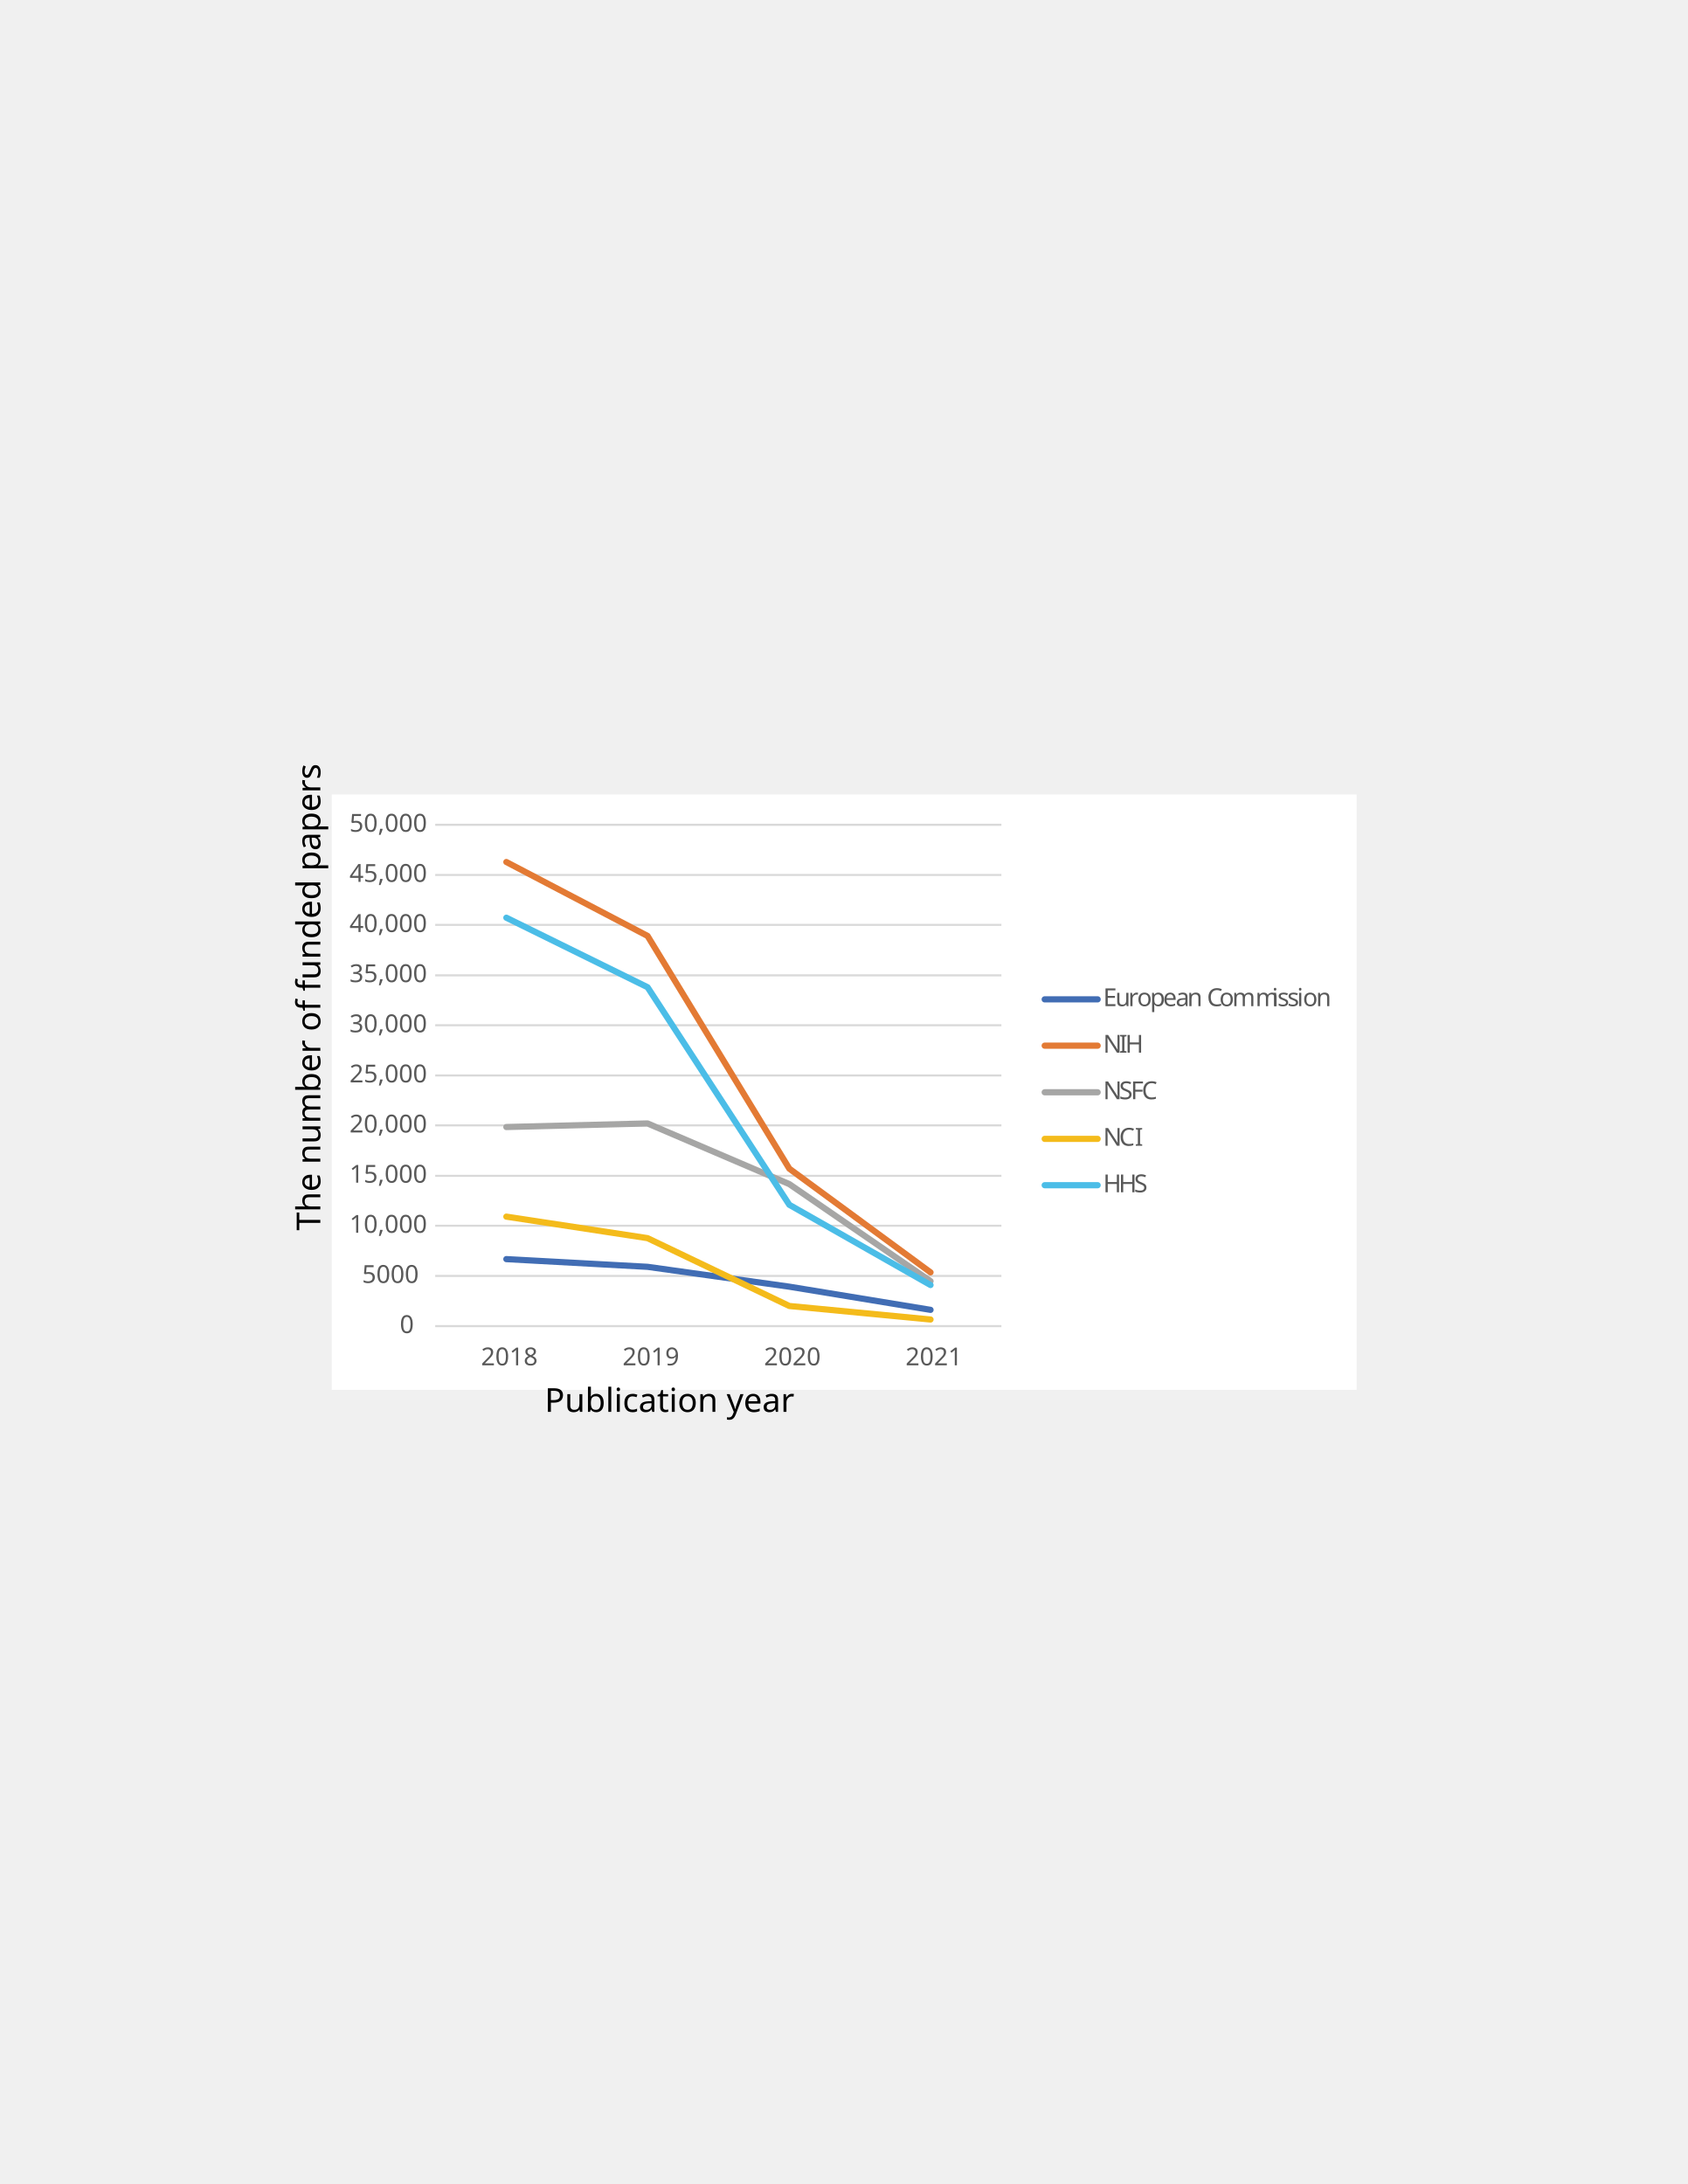
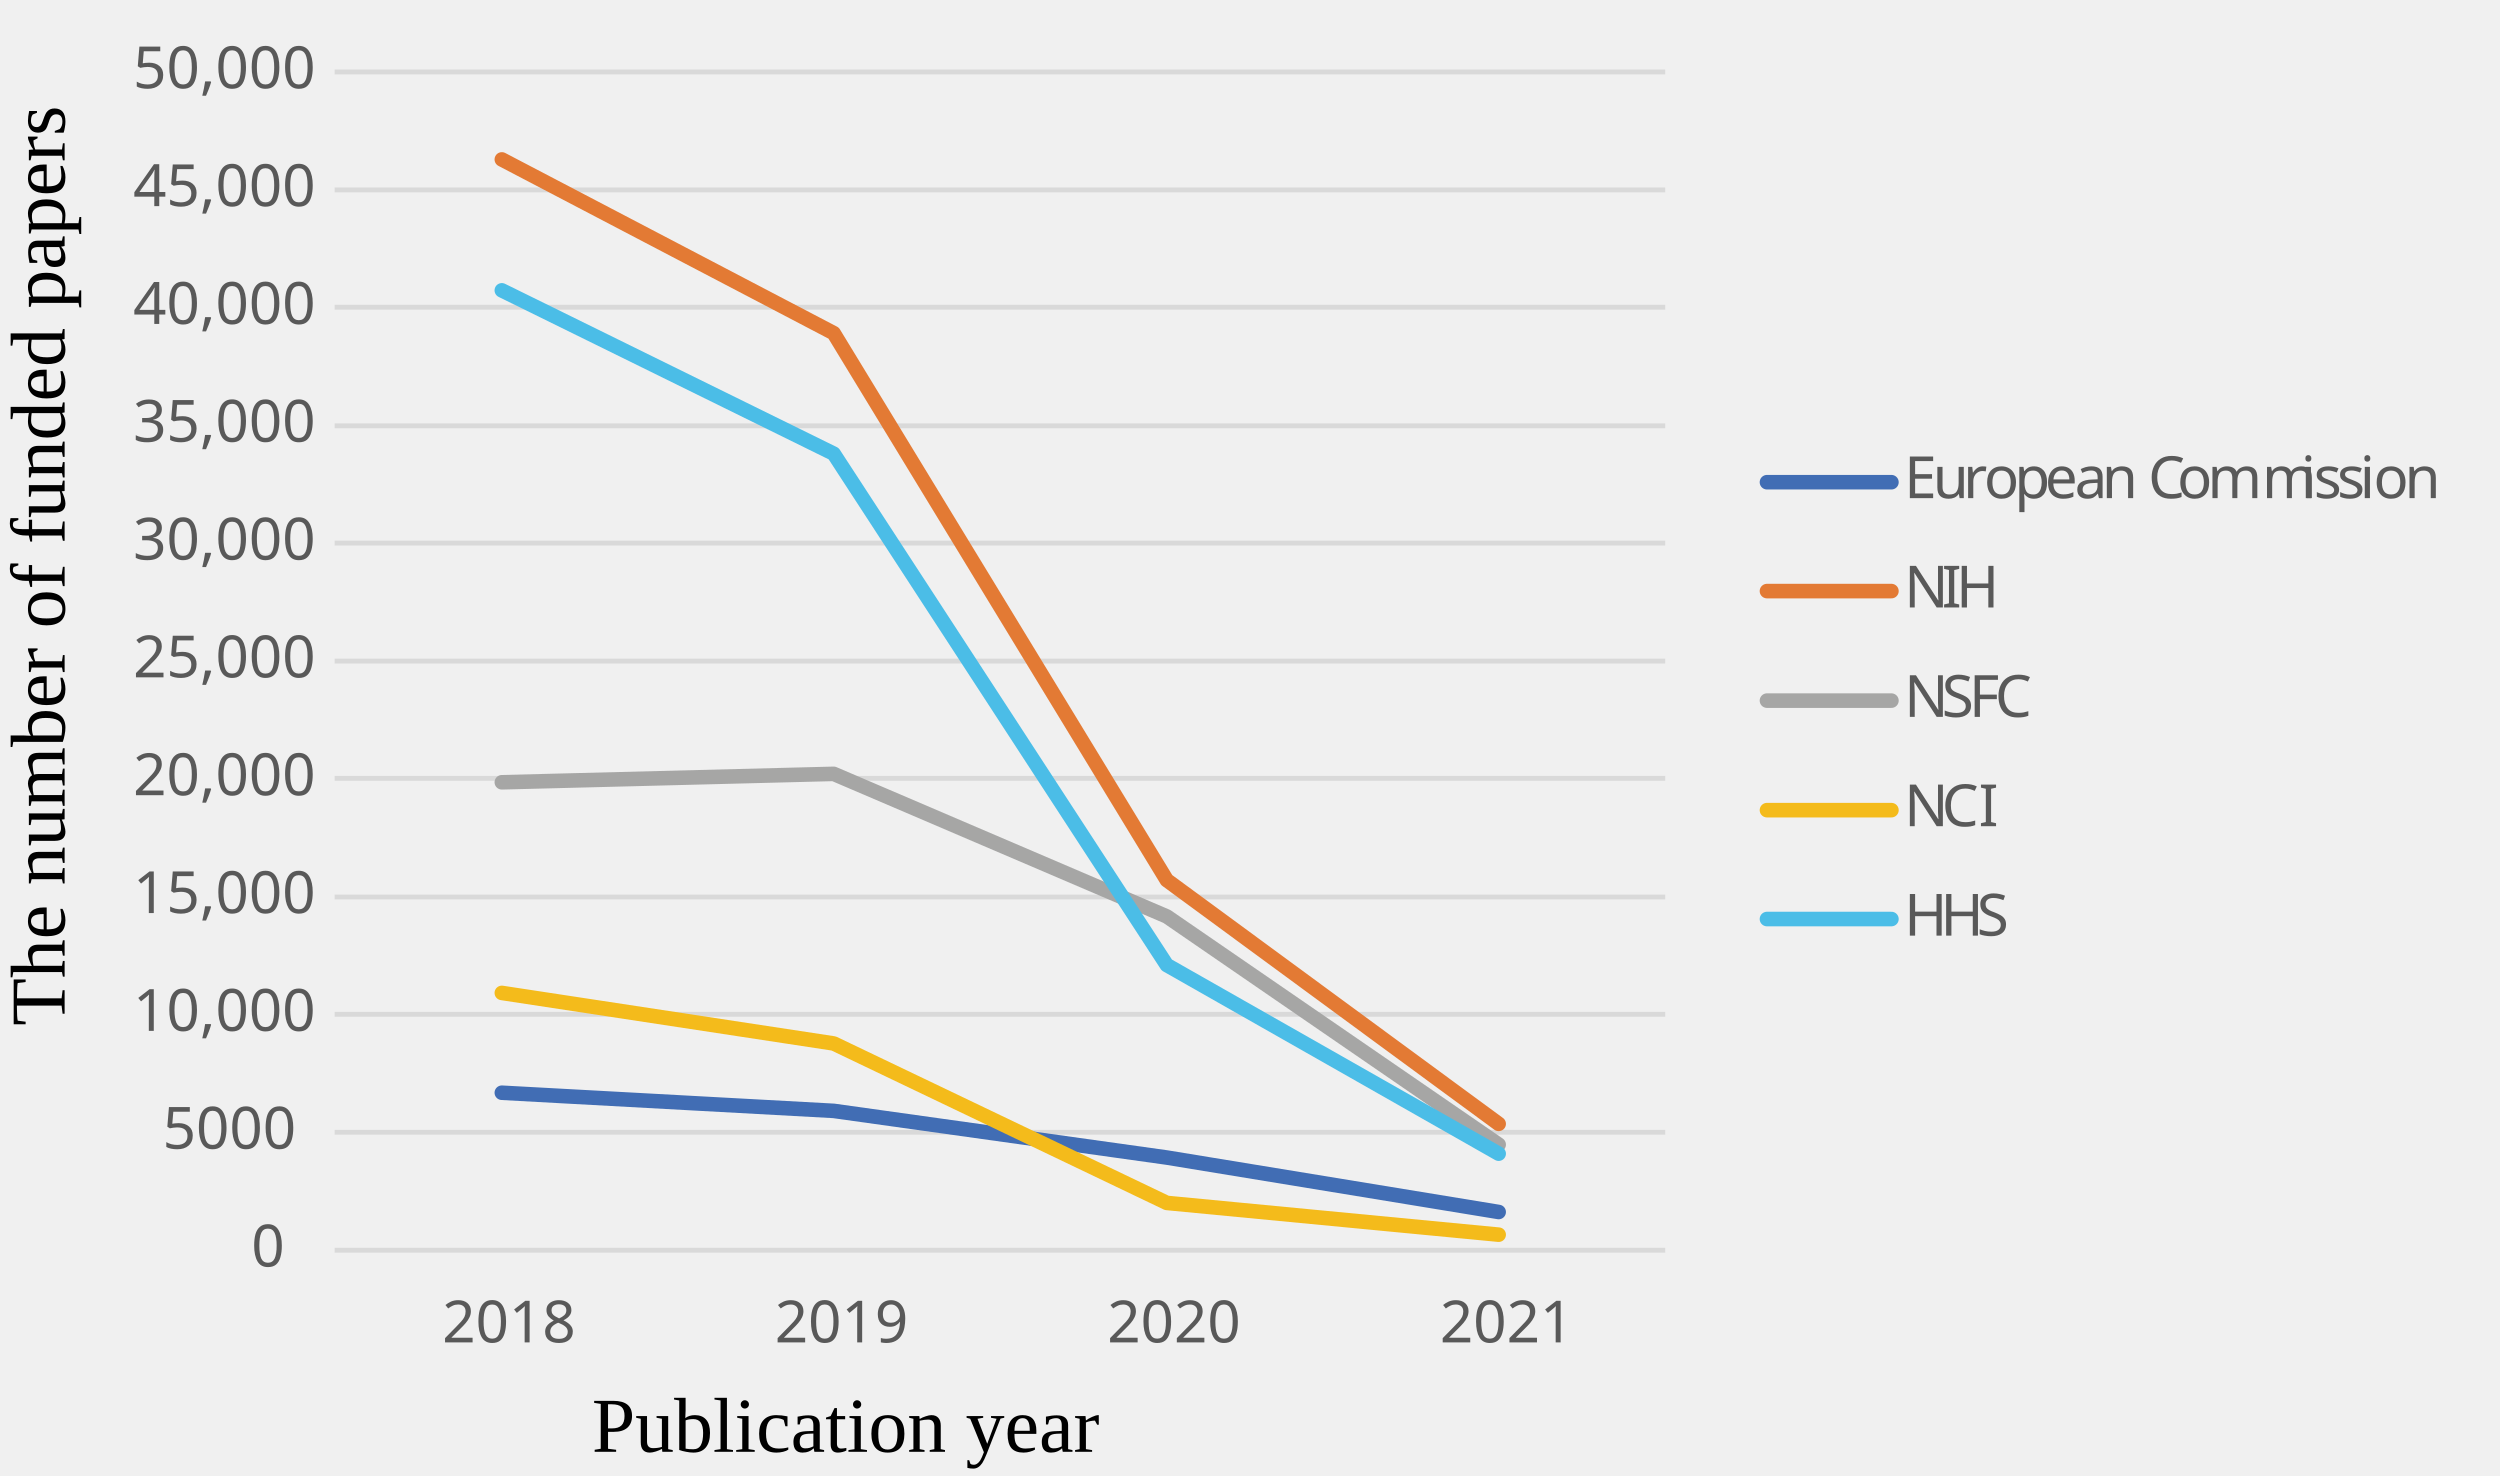
- <svg xmlns="http://www.w3.org/2000/svg" xmlns:xlink="http://www.w3.org/1999/xlink" version="1.1" id="图层_1" x="0px" y="0px" viewBox="0 0 612 792" style="enable-background:new 0 0 612 792;" xml:space="preserve">
-   <style type="text/css">
- 	.st0{fill-rule:evenodd;clip-rule:evenodd;fill:#FFFFFF;}
- 	.st1{clip-path:url(#SVGID_2_);fill:none;stroke:#D9D9D9;stroke-width:0.75;stroke-linejoin:round;stroke-miterlimit:10;}
- 	.st2{clip-path:url(#SVGID_4_);fill:none;stroke:#D9D9D9;stroke-width:0.75;stroke-linejoin:round;stroke-miterlimit:10;}
- 	
- 		.st3{clip-path:url(#SVGID_6_);fill:none;stroke:#416DB4;stroke-width:2.25;stroke-linecap:round;stroke-linejoin:round;stroke-miterlimit:10;}
- 	
- 		.st4{clip-path:url(#SVGID_8_);fill:none;stroke:#E37A34;stroke-width:2.25;stroke-linecap:round;stroke-linejoin:round;stroke-miterlimit:10;}
- 	
- 		.st5{clip-path:url(#SVGID_10_);fill:none;stroke:#A6A6A5;stroke-width:2.25;stroke-linecap:round;stroke-linejoin:round;stroke-miterlimit:10;}
- 	
- 		.st6{clip-path:url(#SVGID_12_);fill:none;stroke:#F4BB1B;stroke-width:2.25;stroke-linecap:round;stroke-linejoin:round;stroke-miterlimit:10;}
- 	
- 		.st7{clip-path:url(#SVGID_14_);fill:none;stroke:#4BBDE7;stroke-width:2.25;stroke-linecap:round;stroke-linejoin:round;stroke-miterlimit:10;}
- 	.st8{clip-path:url(#SVGID_16_);}
- 	.st9{clip-path:url(#SVGID_18_);}
- 	.st10{fill:#595959;}
- 	.st11{font-family:'Calibri';}
- 	.st12{font-size:9px;}
- 	.st13{clip-path:url(#SVGID_20_);}
- 	.st14{clip-path:url(#SVGID_22_);}
- 	.st15{clip-path:url(#SVGID_24_);}
- 	.st16{clip-path:url(#SVGID_26_);}
- 	.st17{clip-path:url(#SVGID_28_);}
- 	.st18{clip-path:url(#SVGID_30_);}
- 	.st19{clip-path:url(#SVGID_32_);}
- 	.st20{clip-path:url(#SVGID_34_);}
- 	.st21{clip-path:url(#SVGID_36_);}
- 	.st22{clip-path:url(#SVGID_38_);}
- 	.st23{clip-path:url(#SVGID_40_);}
- 	.st24{clip-path:url(#SVGID_42_);}
- 	.st25{clip-path:url(#SVGID_44_);}
- 	.st26{clip-path:url(#SVGID_46_);}
- 	.st27{clip-path:url(#SVGID_48_);}
- 	.st28{clip-path:url(#SVGID_50_);}
- 	.st29{clip-path:url(#SVGID_52_);}
- 	.st30{clip-path:url(#SVGID_54_);}
- 	.st31{clip-path:url(#SVGID_56_);}
- 	.st32{clip-path:url(#SVGID_58_);}
- 	.st33{clip-path:url(#SVGID_60_);}
- 	.st34{clip-path:url(#SVGID_62_);}
- 	.st35{clip-path:url(#SVGID_64_);}
- 	.st36{clip-path:url(#SVGID_66_);}
- 	.st37{clip-path:url(#SVGID_68_);}
- 	.st38{clip-path:url(#SVGID_70_);}
- 	.st39{clip-path:url(#SVGID_72_);}
- 	.st40{clip-path:url(#SVGID_74_);}
- 	
- 		.st41{clip-path:url(#SVGID_76_);fill:none;stroke:#416DB4;stroke-width:2.25;stroke-linecap:round;stroke-linejoin:round;stroke-miterlimit:10;}
- 	.st42{clip-path:url(#SVGID_78_);}
- 	.st43{clip-path:url(#SVGID_80_);}
- 	
- 		.st44{clip-path:url(#SVGID_82_);fill:none;stroke:#E37A34;stroke-width:2.25;stroke-linecap:round;stroke-linejoin:round;stroke-miterlimit:10;}
- 	.st45{clip-path:url(#SVGID_84_);}
- 	.st46{clip-path:url(#SVGID_86_);}
- 	
- 		.st47{clip-path:url(#SVGID_88_);fill:none;stroke:#A6A6A5;stroke-width:2.25;stroke-linecap:round;stroke-linejoin:round;stroke-miterlimit:10;}
- 	.st48{clip-path:url(#SVGID_90_);}
- 	.st49{clip-path:url(#SVGID_92_);}
- 	
- 		.st50{clip-path:url(#SVGID_94_);fill:none;stroke:#F4BB1B;stroke-width:2.25;stroke-linecap:round;stroke-linejoin:round;stroke-miterlimit:10;}
- 	.st51{clip-path:url(#SVGID_96_);}
- 	.st52{clip-path:url(#SVGID_98_);}
- 	
- 		.st53{clip-path:url(#SVGID_100_);fill:none;stroke:#4BBDE7;stroke-width:2.25;stroke-linecap:round;stroke-linejoin:round;stroke-miterlimit:10;}
- 	.st54{clip-path:url(#SVGID_102_);}
- 	.st55{clip-path:url(#SVGID_104_);}
- 	.st56{font-family:'TimesNewRomanPSMT';}
- 	.st57{font-size:12px;}
- </style>
-   <g>
-     <polygon class="st0" points="120.3,288.1 491.9,288.1 491.9,504 120.3,504 120.3,288.1  " />
-     <g>
-       <defs>
-         <polygon id="SVGID_1_" points="120.1,504 491.9,504 491.9,288 120.1,288 120.1,504    " />
-       </defs>
-       <clipPath id="SVGID_2_">
-         <use xlink:href="#SVGID_1_" style="overflow:visible;" />
-       </clipPath>
-       <path class="st1" d="M157.8,462.7h205.3 M157.8,444.5h205.3 M157.8,426.4h205.3 M157.8,408.1h205.3 M157.8,390h205.3 M157.8,371.8    h205.3 M157.8,353.7h205.3 M157.8,335.4h205.3 M157.8,317.3h205.3 M157.8,299.1h205.3" />
-     </g>
-     <g>
-       <defs>
-         <polygon id="SVGID_3_" points="120.1,504 491.9,504 491.9,288 120.1,288 120.1,504    " />
-       </defs>
-       <clipPath id="SVGID_4_">
-         <use xlink:href="#SVGID_3_" style="overflow:visible;" />
-       </clipPath>
-       <line class="st2" x1="157.8" y1="480.9" x2="363.1" y2="480.9" />
-     </g>
-     <g>
-       <defs>
-         <polygon id="SVGID_5_" points="157.8,481.6 363.7,481.6 363.7,299.1 157.8,299.1 157.8,481.6    " />
-       </defs>
-       <clipPath id="SVGID_6_">
-         <use xlink:href="#SVGID_5_" style="overflow:visible;" />
-       </clipPath>
-       <polyline class="st3" points="183.6,456.6 234.8,459.4 286.2,466.6 337.4,475   " />
-     </g>
-     <g>
-       <defs>
-         <polygon id="SVGID_7_" points="157.8,481.6 363.7,481.6 363.7,299.1 157.8,299.1 157.8,481.6    " />
-       </defs>
-       <clipPath id="SVGID_8_">
-         <use xlink:href="#SVGID_7_" style="overflow:visible;" />
-       </clipPath>
-       <polyline class="st4" points="183.6,312.6 234.8,339.4 286.2,423.8 337.4,461.4   " />
-     </g>
-     <g>
-       <defs>
-         <polygon id="SVGID_9_" points="157.8,481.6 363.7,481.6 363.7,299.1 157.8,299.1 157.8,481.6    " />
-       </defs>
-       <clipPath id="SVGID_10_">
-         <use xlink:href="#SVGID_9_" style="overflow:visible;" />
-       </clipPath>
-       <polyline class="st5" points="183.6,408.7 234.8,407.4 286.2,429.4 337.4,464.6   " />
-     </g>
-     <g>
-       <defs>
-         <polygon id="SVGID_11_" points="157.8,481.6 363.7,481.6 363.7,299.1 157.8,299.1 157.8,481.6    " />
-       </defs>
-       <clipPath id="SVGID_12_">
-         <use xlink:href="#SVGID_11_" style="overflow:visible;" />
-       </clipPath>
-       <polyline class="st6" points="183.6,441.2 234.8,449 286.2,473.6 337.4,478.5   " />
-     </g>
-     <g>
-       <defs>
-         <polygon id="SVGID_13_" points="157.8,481.6 363.7,481.6 363.7,299.1 157.8,299.1 157.8,481.6    " />
-       </defs>
-       <clipPath id="SVGID_14_">
-         <use xlink:href="#SVGID_13_" style="overflow:visible;" />
-       </clipPath>
-       <polyline class="st7" points="183.6,332.8 234.8,358 286.2,436.9 337.4,466   " />
-     </g>
-     <g>
-       <defs>
-         <polygon id="SVGID_15_" points="120.1,504 491.9,504 491.9,288 120.1,288 120.1,504    " />
-       </defs>
-       <clipPath id="SVGID_16_">
-         <use xlink:href="#SVGID_15_" style="overflow:visible;" />
-       </clipPath>
-       <g class="st8">
-         <defs>
-           <rect id="SVGID_17_" x="120.1" y="288" width="371.8" height="216" />
-         </defs>
-         <clipPath id="SVGID_18_">
-           <use xlink:href="#SVGID_17_" style="overflow:visible;" />
-         </clipPath>
-         <g class="st9">
-           <text transform="matrix(1 0 0 1 144.9531 483.4141)" class="st10 st11 st12">0</text>
-         </g>
+ <svg xmlns="http://www.w3.org/2000/svg" id="_图层_1" data-name="图层 1" viewBox="0 0 385.73 227.68">
+   <defs>
+     <style>
+       .cls-1 {
+         clip-path: url(#clippath-45);
+       }
+ 
+       .cls-2 {
+         clip-path: url(#clippath-20);
+       }
+ 
+       .cls-3 {
+         clip-path: url(#clippath-11);
+       }
+ 
+       .cls-4 {
+         clip-path: url(#clippath-16);
+       }
+ 
+       .cls-5 {
+         clip-path: url(#clippath-33);
+       }
+ 
+       .cls-6 {
+         clip-path: url(#clippath-47);
+       }
+ 
+       .cls-7 {
+         clip-path: url(#clippath-41);
+       }
+ 
+       .cls-8 {
+         clip-path: url(#clippath-32);
+       }
+ 
+       .cls-9 {
+         clip-path: url(#clippath-2);
+       }
+ 
+       .cls-10 {
+         clip-path: url(#clippath-13);
+       }
+ 
+       .cls-11, .cls-12, .cls-13 {
+         isolation: isolate;
+       }
+ 
+       .cls-14 {
+         clip-path: url(#clippath-37);
+       }
+ 
+       .cls-15 {
+         stroke: #f4bb1b;
+       }
+ 
+       .cls-15, .cls-16, .cls-17, .cls-18, .cls-19, .cls-20, .cls-21 {
+         fill: none;
+       }
+ 
+       .cls-15, .cls-17, .cls-18, .cls-19, .cls-20, .cls-21 {
+         stroke-linejoin: round;
+       }
+ 
+       .cls-15, .cls-18, .cls-19, .cls-20, .cls-21 {
+         stroke-linecap: round;
+         stroke-width: 2.25px;
+       }
+ 
+       .cls-22 {
+         clip-path: url(#clippath-46);
+       }
+ 
+       .cls-23 {
+         clip-path: url(#clippath-25);
+       }
+ 
+       .cls-24 {
+         clip-path: url(#clippath-15);
+       }
+ 
+       .cls-25 {
+         clip-path: url(#clippath-6);
+       }
+ 
+       .cls-26 {
+         clip-path: url(#clippath-40);
+       }
+ 
+       .cls-27 {
+         clip-path: url(#clippath-26);
+       }
+ 
+       .cls-12 {
+         fill: #000;
+         font-family: TimesNewRomanPSMT, 'Times New Roman';
+         font-size: 12px;
+       }
+ 
+       .cls-16 {
+         stroke-width: 0px;
+       }
+ 
+       .cls-28 {
+         clip-path: url(#clippath-7);
+       }
+ 
+       .cls-29 {
+         clip-path: url(#clippath-21);
+       }
+ 
+       .cls-30 {
+         clip-path: url(#clippath-34);
+       }
+ 
+       .cls-31 {
+         clip-path: url(#clippath-1);
+       }
+ 
+       .cls-32 {
+         clip-path: url(#clippath-4);
+       }
+ 
+       .cls-33 {
+         clip-path: url(#clippath-38);
+       }
+ 
+       .cls-34 {
+         clip-path: url(#clippath-36);
+       }
+ 
+       .cls-35 {
+         clip-path: url(#clippath-27);
+       }
+ 
+       .cls-36 {
+         clip-path: url(#clippath-44);
+       }
+ 
+       .cls-37 {
+         clip-path: url(#clippath-12);
+       }
+ 
+       .cls-13 {
+         fill: #595959;
+         font-family: Calibri, Calibri;
+         font-size: 9px;
+       }
+ 
+       .cls-38 {
+         clip-path: url(#clippath-24);
+       }
+ 
+       .cls-39 {
+         clip-path: url(#clippath-30);
+       }
+ 
+       .cls-40 {
+         clip-path: url(#clippath-22);
+       }
+ 
+       .cls-41 {
+         clip-path: url(#clippath-9);
+       }
+ 
+       .cls-17 {
+         stroke: #d9d9d9;
+         stroke-width: .75px;
+       }
+ 
+       .cls-42 {
+         clip-path: url(#clippath);
+       }
+ 
+       .cls-43 {
+         clip-path: url(#clippath-50);
+       }
+ 
+       .cls-18 {
+         stroke: #416db4;
+       }
+ 
+       .cls-44 {
+         clip-path: url(#clippath-48);
+       }
+ 
+       .cls-45 {
+         clip-path: url(#clippath-39);
+       }
+ 
+       .cls-46 {
+         clip-path: url(#clippath-19);
+       }
+ 
+       .cls-47 {
+         clip-path: url(#clippath-31);
+       }
+ 
+       .cls-48 {
+         clip-path: url(#clippath-3);
+       }
+ 
+       .cls-49 {
+         clip-path: url(#clippath-43);
+       }
+ 
+       .cls-19 {
+         stroke: #a6a6a5;
+       }
+ 
+       .cls-50 {
+         clip-path: url(#clippath-8);
+       }
+ 
+       .cls-51 {
+         clip-path: url(#clippath-29);
+       }
+ 
+       .cls-52 {
+         clip-path: url(#clippath-18);
+       }
+ 
+       .cls-53 {
+         clip-path: url(#clippath-14);
+       }
+ 
+       .cls-54 {
+         clip-path: url(#clippath-17);
+       }
+ 
+       .cls-55 {
+         clip-path: url(#clippath-5);
+       }
+ 
+       .cls-20 {
+         stroke: #e37a34;
+       }
+ 
+       .cls-56 {
+         clip-path: url(#clippath-42);
+       }
+ 
+       .cls-57 {
+         clip-path: url(#clippath-10);
+       }
+ 
+       .cls-58 {
+         clip-path: url(#clippath-23);
+       }
+ 
+       .cls-21 {
+         stroke: #4bbde7;
+       }
+ 
+       .cls-59 {
+         clip-path: url(#clippath-49);
+       }
+ 
+       .cls-60 {
+         clip-path: url(#clippath-51);
+       }
+ 
+       .cls-61 {
+         clip-path: url(#clippath-28);
+       }
+ 
+       .cls-62 {
+         clip-path: url(#clippath-35);
+       }
+     </style>
+     <clipPath id="clippath">
+       <rect class="cls-16" x="13.93" width="371.8" height="216" />
+     </clipPath>
+     <clipPath id="clippath-1">
+       <rect class="cls-16" x="13.93" width="371.8" height="216" />
+     </clipPath>
+     <clipPath id="clippath-2">
+       <rect class="cls-16" x="51.63" y="11.1" width="205.9" height="182.5" />
+     </clipPath>
+     <clipPath id="clippath-3">
+       <rect class="cls-16" x="51.63" y="11.1" width="205.9" height="182.5" />
+     </clipPath>
+     <clipPath id="clippath-4">
+       <rect class="cls-16" x="51.63" y="11.1" width="205.9" height="182.5" />
+     </clipPath>
+     <clipPath id="clippath-5">
+       <rect class="cls-16" x="51.63" y="11.1" width="205.9" height="182.5" />
+     </clipPath>
+     <clipPath id="clippath-6">
+       <rect class="cls-16" x="51.63" y="11.1" width="205.9" height="182.5" />
+     </clipPath>
+     <clipPath id="clippath-7">
+       <rect class="cls-16" x="13.93" width="371.8" height="216" />
+     </clipPath>
+     <clipPath id="clippath-8">
+       <rect class="cls-16" x="13.93" width="371.8" height="216" />
+     </clipPath>
+     <clipPath id="clippath-9">
+       <rect class="cls-16" x="13.93" width="371.8" height="216" />
+     </clipPath>
+     <clipPath id="clippath-10">
+       <rect class="cls-16" x="13.93" width="371.8" height="216" />
+     </clipPath>
+     <clipPath id="clippath-11">
+       <rect class="cls-16" x="13.93" width="371.8" height="216" />
+     </clipPath>
+     <clipPath id="clippath-12">
+       <rect class="cls-16" x="13.93" width="371.8" height="216" />
+     </clipPath>
+     <clipPath id="clippath-13">
+       <rect class="cls-16" x="13.93" width="371.8" height="216" />
+     </clipPath>
+     <clipPath id="clippath-14">
+       <rect class="cls-16" x="13.93" width="371.8" height="216" />
+     </clipPath>
+     <clipPath id="clippath-15">
+       <rect class="cls-16" x="13.93" width="371.8" height="216" />
+     </clipPath>
+     <clipPath id="clippath-16">
+       <rect class="cls-16" x="13.93" width="371.8" height="216" />
+     </clipPath>
+     <clipPath id="clippath-17">
+       <rect class="cls-16" x="13.93" width="371.8" height="216" />
+     </clipPath>
+     <clipPath id="clippath-18">
+       <rect class="cls-16" x="13.93" width="371.8" height="216" />
+     </clipPath>
+     <clipPath id="clippath-19">
+       <rect class="cls-16" x="13.93" width="371.8" height="216" />
+     </clipPath>
+     <clipPath id="clippath-20">
+       <rect class="cls-16" x="13.93" width="371.8" height="216" />
+     </clipPath>
+     <clipPath id="clippath-21">
+       <rect class="cls-16" x="13.93" width="371.8" height="216" />
+     </clipPath>
+     <clipPath id="clippath-22">
+       <rect class="cls-16" x="13.93" width="371.8" height="216" />
+     </clipPath>
+     <clipPath id="clippath-23">
+       <rect class="cls-16" x="13.93" width="371.8" height="216" />
+     </clipPath>
+     <clipPath id="clippath-24">
+       <rect class="cls-16" x="13.93" width="371.8" height="216" />
+     </clipPath>
+     <clipPath id="clippath-25">
+       <rect class="cls-16" x="13.93" width="371.8" height="216" />
+     </clipPath>
+     <clipPath id="clippath-26">
+       <rect class="cls-16" x="13.93" width="371.8" height="216" />
+     </clipPath>
+     <clipPath id="clippath-27">
+       <rect class="cls-16" x="13.93" width="371.8" height="216" />
+     </clipPath>
+     <clipPath id="clippath-28">
+       <rect class="cls-16" x="13.93" width="371.8" height="216" />
+     </clipPath>
+     <clipPath id="clippath-29">
+       <rect class="cls-16" x="13.93" width="371.8" height="216" />
+     </clipPath>
+     <clipPath id="clippath-30">
+       <rect class="cls-16" x="13.93" width="371.8" height="216" />
+     </clipPath>
+     <clipPath id="clippath-31">
+       <rect class="cls-16" x="13.93" width="371.8" height="216" />
+     </clipPath>
+     <clipPath id="clippath-32">
+       <rect class="cls-16" x="13.93" width="371.8" height="216" />
+     </clipPath>
+     <clipPath id="clippath-33">
+       <rect class="cls-16" x="13.93" width="371.8" height="216" />
+     </clipPath>
+     <clipPath id="clippath-34">
+       <rect class="cls-16" x="13.93" width="371.8" height="216" />
+     </clipPath>
+     <clipPath id="clippath-35">
+       <rect class="cls-16" x="13.93" width="371.8" height="216" />
+     </clipPath>
+     <clipPath id="clippath-36">
+       <rect class="cls-16" x="13.93" width="371.8" height="216" />
+     </clipPath>
+     <clipPath id="clippath-37">
+       <rect class="cls-16" x="13.93" width="371.8" height="216" />
+     </clipPath>
+     <clipPath id="clippath-38">
+       <rect class="cls-16" x="13.93" width="371.8" height="216" />
+     </clipPath>
+     <clipPath id="clippath-39">
+       <rect class="cls-16" x="13.93" width="371.8" height="216" />
+     </clipPath>
+     <clipPath id="clippath-40">
+       <rect class="cls-16" x="13.93" width="371.8" height="216" />
+     </clipPath>
+     <clipPath id="clippath-41">
+       <rect class="cls-16" x="13.93" width="371.8" height="216" />
+     </clipPath>
+     <clipPath id="clippath-42">
+       <rect class="cls-16" x="13.93" width="371.8" height="216" />
+     </clipPath>
+     <clipPath id="clippath-43">
+       <rect class="cls-16" x="13.93" width="371.8" height="216" />
+     </clipPath>
+     <clipPath id="clippath-44">
+       <rect class="cls-16" x="13.93" width="371.8" height="216" />
+     </clipPath>
+     <clipPath id="clippath-45">
+       <rect class="cls-16" x="13.93" width="371.8" height="216" />
+     </clipPath>
+     <clipPath id="clippath-46">
+       <rect class="cls-16" x="13.93" width="371.8" height="216" />
+     </clipPath>
+     <clipPath id="clippath-47">
+       <rect class="cls-16" x="13.93" width="371.8" height="216" />
+     </clipPath>
+     <clipPath id="clippath-48">
+       <rect class="cls-16" x="13.93" width="371.8" height="216" />
+     </clipPath>
+     <clipPath id="clippath-49">
+       <rect class="cls-16" x="13.93" width="371.8" height="216" />
+     </clipPath>
+     <clipPath id="clippath-50">
+       <rect class="cls-16" x="13.93" width="371.8" height="216" />
+     </clipPath>
+     <clipPath id="clippath-51">
+       <rect class="cls-16" x="13.93" width="371.8" height="216" />
+     </clipPath>
+   </defs>
+   <polygon class="cls-16" points="14.13 .1 385.73 .1 385.73 216 14.13 216 14.13 .1" />
+   <g class="cls-42">
+     <path class="cls-17" d="M51.63,174.7h205.3M51.63,156.5h205.3M51.63,138.4h205.3M51.63,120.1h205.3M51.63,102h205.3M51.63,83.8h205.3M51.63,65.7h205.3M51.63,47.4h205.3M51.63,29.3h205.3M51.63,11.1h205.3" />
+   </g>
+   <g class="cls-31">
+     <line class="cls-17" x1="51.63" y1="192.9" x2="256.93" y2="192.9" />
+   </g>
+   <g class="cls-9">
+     <polyline class="cls-18" points="77.43 168.6 128.63 171.4 180.03 178.6 231.23 187" />
+   </g>
+   <g class="cls-48">
+     <polyline class="cls-20" points="77.43 24.6 128.63 51.4 180.03 135.8 231.23 173.4" />
+   </g>
+   <g class="cls-32">
+     <polyline class="cls-19" points="77.43 120.7 128.63 119.4 180.03 141.4 231.23 176.6" />
+   </g>
+   <g class="cls-55">
+     <polyline class="cls-15" points="77.43 153.2 128.63 161 180.03 185.6 231.23 190.5" />
+   </g>
+   <g class="cls-25">
+     <polyline class="cls-21" points="77.43 44.8 128.63 70 180.03 148.9 231.23 178" />
+   </g>
+   <g class="cls-28">
+     <g class="cls-50">
+       <text class="cls-13" transform="translate(38.78 195.41)">
+         <tspan x="0" y="0">0</tspan>
+       </text>
+     </g>
+   </g>
+   <g class="cls-41">
+     <g class="cls-57">
+       <text class="cls-13" transform="translate(25.1 177.23)">
+         <tspan x="0" y="0">5000</tspan>
+       </text>
+     </g>
+   </g>
+   <g class="cls-3">
+     <g class="cls-37">
+       <text class="cls-13" transform="translate(20.54 159.05)">
+         <tspan x="0" y="0">10,000</tspan>
+       </text>
+     </g>
+   </g>
+   <g class="cls-10">
+     <g class="cls-53">
+       <text class="cls-13" transform="translate(20.54 140.88)">
+         <tspan x="0" y="0">15,000</tspan>
+       </text>
+     </g>
+   </g>
+   <g class="cls-24">
+     <g class="cls-4">
+       <text class="cls-13" transform="translate(20.54 122.69)">
+         <tspan x="0" y="0">20,000</tspan>
+       </text>
+     </g>
+   </g>
+   <g class="cls-54">
+     <g class="cls-52">
+       <text class="cls-13" transform="translate(20.54 104.51)">
+         <tspan x="0" y="0">25,000</tspan>
+       </text>
+     </g>
+   </g>
+   <g class="cls-46">
+     <g class="cls-2">
+       <text class="cls-13" transform="translate(20.54 86.34)">
+         <tspan x="0" y="0">30,000</tspan>
+       </text>
+     </g>
+   </g>
+   <g class="cls-29">
+     <g class="cls-40">
+       <text class="cls-13" transform="translate(20.54 68.15)">
+         <tspan x="0" y="0">35,000</tspan>
+       </text>
+     </g>
+   </g>
+   <g class="cls-58">
+     <g class="cls-38">
+       <text class="cls-13" transform="translate(20.54 49.98)">
+         <tspan x="0" y="0">40,000</tspan>
+       </text>
+     </g>
+   </g>
+   <g class="cls-23">
+     <g class="cls-27">
+       <text class="cls-13" transform="translate(20.54 31.8)">
+         <tspan x="0" y="0">45,000</tspan>
+       </text>
+     </g>
+   </g>
+   <g class="cls-35">
+     <g class="cls-61">
+       <text class="cls-13" transform="translate(20.54 13.61)">
+         <tspan x="0" y="0">50,000</tspan>
+       </text>
+     </g>
+   </g>
+   <g class="cls-51">
+     <g class="cls-39">
+       <text class="cls-13" transform="translate(68.23 207.12)">
+         <tspan x="0" y="0">2018</tspan>
+       </text>
+     </g>
+   </g>
+   <g class="cls-47">
+     <g class="cls-8">
+       <text class="cls-13" transform="translate(119.54 207.12)">
+         <tspan x="0" y="0">2019</tspan>
+       </text>
+     </g>
+   </g>
+   <g class="cls-5">
+     <g class="cls-30">
+       <text class="cls-13" transform="translate(170.84 207.12)">
+         <tspan x="0" y="0">2020</tspan>
+       </text>
+     </g>
+   </g>
+   <g class="cls-62">
+     <g class="cls-34">
+       <text class="cls-13" transform="translate(222.16 207.12)">
+         <tspan x="0" y="0">2021</tspan>
+       </text>
+     </g>
+   </g>
+   <g class="cls-14">
+     <line class="cls-18" x1="272.63" y1="74.4" x2="291.83" y2="74.4" />
+   </g>
+   <g class="cls-33">
+     <g class="cls-45">
+       <g class="cls-11">
+         <text class="cls-13" transform="translate(293.8 76.86)">
+           <tspan x="0" y="0">E</tspan>
+         </text>
+         <text class="cls-13" transform="translate(298.2 76.86)">
+           <tspan x="0" y="0">u</tspan>
+         </text>
+         <text class="cls-13" transform="translate(302.9 76.86)">
+           <tspan x="0" y="0">r</tspan>
+         </text>
+         <text class="cls-13" transform="translate(306.1 76.86)">
+           <tspan x="0" y="0">o</tspan>
+         </text>
+         <text class="cls-13" transform="translate(310.8 76.86)">
+           <tspan x="0" y="0">p</tspan>
+         </text>
+         <text class="cls-13" transform="translate(315.5 76.86)">
+           <tspan x="0" y="0">e</tspan>
+         </text>
+         <text class="cls-13" transform="translate(320.1 76.86)">
+           <tspan x="0" y="0">a</tspan>
+         </text>
+         <text class="cls-13" transform="translate(324.3 76.86)">
+           <tspan x="0" y="0">n</tspan>
+         </text>
+         <text class="cls-13" transform="translate(329.1 76.86)">
+           <tspan x="0" y="0" xml:space="preserve"> C</tspan>
+         </text>
+         <text class="cls-13" transform="translate(335.9 76.86)">
+           <tspan x="0" y="0">o</tspan>
+         </text>
+         <text class="cls-13" transform="translate(340.6 76.86)">
+           <tspan x="0" y="0">mm</tspan>
+         </text>
+         <text class="cls-13" transform="translate(355 76.86)">
+           <tspan x="0" y="0">i</tspan>
+         </text>
+         <text class="cls-13" transform="translate(357 76.86)">
+           <tspan x="0" y="0">s</tspan>
+         </text>
+         <text class="cls-13" transform="translate(360.6 76.86)">
+           <tspan x="0" y="0">s</tspan>
+         </text>
+         <text class="cls-13" transform="translate(364.1 76.86)">
+           <tspan x="0" y="0">i</tspan>
+         </text>
+         <text class="cls-13" transform="translate(366.2 76.86)">
+           <tspan x="0" y="0">o</tspan>
+         </text>
+         <text class="cls-13" transform="translate(371 76.86)">
+           <tspan x="0" y="0">n</tspan>
+         </text>
      </g>
    </g>
-     <g>
-       <defs>
-         <polygon id="SVGID_19_" points="120.1,504 491.9,504 491.9,288 120.1,288 120.1,504    " />
-       </defs>
-       <clipPath id="SVGID_20_">
-         <use xlink:href="#SVGID_19_" style="overflow:visible;" />
-       </clipPath>
-       <g class="st13">
-         <defs>
-           <rect id="SVGID_21_" x="120.1" y="288" width="371.8" height="216" />
-         </defs>
-         <clipPath id="SVGID_22_">
-           <use xlink:href="#SVGID_21_" style="overflow:visible;" />
-         </clipPath>
-         <g class="st14">
-           <text transform="matrix(1 0 0 1 131.2734 465.2344)" class="st10 st11 st12">5000</text>
-         </g>
+   </g>
+   <g class="cls-26">
+     <line class="cls-20" x1="272.63" y1="91.2" x2="291.83" y2="91.2" />
+   </g>
+   <g class="cls-7">
+     <g class="cls-56">
+       <g class="cls-11">
+         <text class="cls-13" transform="translate(293.8 93.73)">
+           <tspan x="0" y="0">N</tspan>
+         </text>
+         <text class="cls-13" transform="translate(299.6 93.73)">
+           <tspan x="0" y="0">I</tspan>
+         </text>
+         <text class="cls-13" transform="translate(301.8 93.73)">
+           <tspan x="0" y="0">H</tspan>
+         </text>
      </g>
    </g>
-     <g>
-       <defs>
-         <polygon id="SVGID_23_" points="120.1,504 491.9,504 491.9,288 120.1,288 120.1,504    " />
-       </defs>
-       <clipPath id="SVGID_24_">
-         <use xlink:href="#SVGID_23_" style="overflow:visible;" />
-       </clipPath>
-       <g class="st15">
-         <defs>
-           <rect id="SVGID_25_" x="120.1" y="288" width="371.8" height="216" />
-         </defs>
-         <clipPath id="SVGID_26_">
-           <use xlink:href="#SVGID_25_" style="overflow:visible;" />
-         </clipPath>
-         <g class="st16">
-           <text transform="matrix(1 0 0 1 126.7109 447.0469)" class="st10 st11 st12">10,000</text>
-         </g>
+   </g>
+   <g class="cls-49">
+     <line class="cls-19" x1="272.63" y1="108.1" x2="291.83" y2="108.1" />
+   </g>
+   <g class="cls-36">
+     <g class="cls-1">
+       <g class="cls-11">
+         <text class="cls-13" transform="translate(293.8 110.61)">
+           <tspan x="0" y="0">N</tspan>
+         </text>
+         <text class="cls-13" transform="translate(299.6 110.61)">
+           <tspan x="0" y="0">S</tspan>
+         </text>
+         <text class="cls-13" transform="translate(303.8 110.61)">
+           <tspan x="0" y="0">F</tspan>
+         </text>
+         <text class="cls-13" transform="translate(307.8 110.61)">
+           <tspan x="0" y="0">C</tspan>
+         </text>
      </g>
    </g>
-     <g>
-       <defs>
-         <polygon id="SVGID_27_" points="120.1,504 491.9,504 491.9,288 120.1,288 120.1,504    " />
-       </defs>
-       <clipPath id="SVGID_28_">
-         <use xlink:href="#SVGID_27_" style="overflow:visible;" />
-       </clipPath>
-       <g class="st17">
-         <defs>
-           <rect id="SVGID_29_" x="120.1" y="288" width="371.8" height="216" />
-         </defs>
-         <clipPath id="SVGID_30_">
-           <use xlink:href="#SVGID_29_" style="overflow:visible;" />
-         </clipPath>
-         <g class="st18">
-           <text transform="matrix(1 0 0 1 126.7109 428.875)" class="st10 st11 st12">15,000</text>
-         </g>
+   </g>
+   <g class="cls-22">
+     <line class="cls-15" x1="272.63" y1="125" x2="291.83" y2="125" />
+   </g>
+   <g class="cls-6">
+     <g class="cls-44">
+       <g class="cls-11">
+         <text class="cls-13" transform="translate(293.8 127.48)">
+           <tspan x="0" y="0">N</tspan>
+         </text>
+         <text class="cls-13" transform="translate(299.6 127.48)">
+           <tspan x="0" y="0">CI</tspan>
+         </text>
      </g>
    </g>
-     <g>
-       <defs>
-         <polygon id="SVGID_31_" points="120.1,504 491.9,504 491.9,288 120.1,288 120.1,504    " />
-       </defs>
-       <clipPath id="SVGID_32_">
-         <use xlink:href="#SVGID_31_" style="overflow:visible;" />
-       </clipPath>
-       <g class="st19">
-         <defs>
-           <rect id="SVGID_33_" x="120.1" y="288" width="371.8" height="216" />
-         </defs>
-         <clipPath id="SVGID_34_">
-           <use xlink:href="#SVGID_33_" style="overflow:visible;" />
-         </clipPath>
-         <g class="st20">
-           <text transform="matrix(1 0 0 1 126.7109 410.6875)" class="st10 st11 st12">20,000</text>
-         </g>
+   </g>
+   <g class="cls-59">
+     <line class="cls-21" x1="272.63" y1="141.8" x2="291.83" y2="141.8" />
+   </g>
+   <g class="cls-43">
+     <g class="cls-60">
+       <g class="cls-11">
+         <text class="cls-13" transform="translate(293.8 144.36)">
+           <tspan x="0" y="0">H</tspan>
+         </text>
+         <text class="cls-13" transform="translate(299.4 144.36)">
+           <tspan x="0" y="0">H</tspan>
+         </text>
+         <text class="cls-13" transform="translate(305 144.36)">
+           <tspan x="0" y="0">S</tspan>
+         </text>
      </g>
    </g>
-     <g>
-       <defs>
-         <polygon id="SVGID_35_" points="120.1,504 491.9,504 491.9,288 120.1,288 120.1,504    " />
-       </defs>
-       <clipPath id="SVGID_36_">
-         <use xlink:href="#SVGID_35_" style="overflow:visible;" />
-       </clipPath>
-       <g class="st21">
-         <defs>
-           <rect id="SVGID_37_" x="120.1" y="288" width="371.8" height="216" />
-         </defs>
-         <clipPath id="SVGID_38_">
-           <use xlink:href="#SVGID_37_" style="overflow:visible;" />
-         </clipPath>
-         <g class="st22">
-           <text transform="matrix(1 0 0 1 126.7109 392.5078)" class="st10 st11 st12">25,000</text>
-         </g>
-       </g>
-     </g>
-     <g>
-       <defs>
-         <polygon id="SVGID_39_" points="120.1,504 491.9,504 491.9,288 120.1,288 120.1,504    " />
-       </defs>
-       <clipPath id="SVGID_40_">
-         <use xlink:href="#SVGID_39_" style="overflow:visible;" />
-       </clipPath>
-       <g class="st23">
-         <defs>
-           <rect id="SVGID_41_" x="120.1" y="288" width="371.8" height="216" />
-         </defs>
-         <clipPath id="SVGID_42_">
-           <use xlink:href="#SVGID_41_" style="overflow:visible;" />
-         </clipPath>
-         <g class="st24">
-           <text transform="matrix(1 0 0 1 126.7109 374.3359)" class="st10 st11 st12">30,000</text>
-         </g>
-       </g>
-     </g>
-     <g>
-       <defs>
-         <polygon id="SVGID_43_" points="120.1,504 491.9,504 491.9,288 120.1,288 120.1,504    " />
-       </defs>
-       <clipPath id="SVGID_44_">
-         <use xlink:href="#SVGID_43_" style="overflow:visible;" />
-       </clipPath>
-       <g class="st25">
-         <defs>
-           <rect id="SVGID_45_" x="120.1" y="288" width="371.8" height="216" />
-         </defs>
-         <clipPath id="SVGID_46_">
-           <use xlink:href="#SVGID_45_" style="overflow:visible;" />
-         </clipPath>
-         <g class="st26">
-           <text transform="matrix(1 0 0 1 126.7109 356.1484)" class="st10 st11 st12">35,000</text>
-         </g>
-       </g>
-     </g>
-     <g>
-       <defs>
-         <polygon id="SVGID_47_" points="120.1,504 491.9,504 491.9,288 120.1,288 120.1,504    " />
-       </defs>
-       <clipPath id="SVGID_48_">
-         <use xlink:href="#SVGID_47_" style="overflow:visible;" />
-       </clipPath>
-       <g class="st27">
-         <defs>
-           <rect id="SVGID_49_" x="120.1" y="288" width="371.8" height="216" />
-         </defs>
-         <clipPath id="SVGID_50_">
-           <use xlink:href="#SVGID_49_" style="overflow:visible;" />
-         </clipPath>
-         <g class="st28">
-           <text transform="matrix(1 0 0 1 126.7109 337.9766)" class="st10 st11 st12">40,000</text>
-         </g>
-       </g>
-     </g>
-     <g>
-       <defs>
-         <polygon id="SVGID_51_" points="120.1,504 491.9,504 491.9,288 120.1,288 120.1,504    " />
-       </defs>
-       <clipPath id="SVGID_52_">
-         <use xlink:href="#SVGID_51_" style="overflow:visible;" />
-       </clipPath>
-       <g class="st29">
-         <defs>
-           <rect id="SVGID_53_" x="120.1" y="288" width="371.8" height="216" />
-         </defs>
-         <clipPath id="SVGID_54_">
-           <use xlink:href="#SVGID_53_" style="overflow:visible;" />
-         </clipPath>
-         <g class="st30">
-           <text transform="matrix(1 0 0 1 126.7109 319.7969)" class="st10 st11 st12">45,000</text>
-         </g>
-       </g>
-     </g>
-     <g>
-       <defs>
-         <polygon id="SVGID_55_" points="120.1,504 491.9,504 491.9,288 120.1,288 120.1,504    " />
-       </defs>
-       <clipPath id="SVGID_56_">
-         <use xlink:href="#SVGID_55_" style="overflow:visible;" />
-       </clipPath>
-       <g class="st31">
-         <defs>
-           <rect id="SVGID_57_" x="120.1" y="288" width="371.8" height="216" />
-         </defs>
-         <clipPath id="SVGID_58_">
-           <use xlink:href="#SVGID_57_" style="overflow:visible;" />
-         </clipPath>
-         <g class="st32">
-           <text transform="matrix(1 0 0 1 126.7109 301.6094)" class="st10 st11 st12">50,000</text>
-         </g>
-       </g>
-     </g>
-     <g>
-       <defs>
-         <polygon id="SVGID_59_" points="120.1,504 491.9,504 491.9,288 120.1,288 120.1,504    " />
-       </defs>
-       <clipPath id="SVGID_60_">
-         <use xlink:href="#SVGID_59_" style="overflow:visible;" />
-       </clipPath>
-       <g class="st33">
-         <defs>
-           <rect id="SVGID_61_" x="120.1" y="288" width="371.8" height="216" />
-         </defs>
-         <clipPath id="SVGID_62_">
-           <use xlink:href="#SVGID_61_" style="overflow:visible;" />
-         </clipPath>
-         <g class="st34">
-           <text transform="matrix(1 0 0 1 174.3984 495.1172)" class="st10 st11 st12">2018</text>
-         </g>
-       </g>
-     </g>
-     <g>
-       <defs>
-         <polygon id="SVGID_63_" points="120.1,504 491.9,504 491.9,288 120.1,288 120.1,504    " />
-       </defs>
-       <clipPath id="SVGID_64_">
-         <use xlink:href="#SVGID_63_" style="overflow:visible;" />
-       </clipPath>
-       <g class="st35">
-         <defs>
-           <rect id="SVGID_65_" x="120.1" y="288" width="371.8" height="216" />
-         </defs>
-         <clipPath id="SVGID_66_">
-           <use xlink:href="#SVGID_65_" style="overflow:visible;" />
-         </clipPath>
-         <g class="st36">
-           <text transform="matrix(1 0 0 1 225.7109 495.1172)" class="st10 st11 st12">2019</text>
-         </g>
-       </g>
-     </g>
-     <g>
-       <defs>
-         <polygon id="SVGID_67_" points="120.1,504 491.9,504 491.9,288 120.1,288 120.1,504    " />
-       </defs>
-       <clipPath id="SVGID_68_">
-         <use xlink:href="#SVGID_67_" style="overflow:visible;" />
-       </clipPath>
-       <g class="st37">
-         <defs>
-           <rect id="SVGID_69_" x="120.1" y="288" width="371.8" height="216" />
-         </defs>
-         <clipPath id="SVGID_70_">
-           <use xlink:href="#SVGID_69_" style="overflow:visible;" />
-         </clipPath>
-         <g class="st38">
-           <text transform="matrix(1 0 0 1 277.0156 495.1172)" class="st10 st11 st12">2020</text>
-         </g>
-       </g>
-     </g>
-     <g>
-       <defs>
-         <polygon id="SVGID_71_" points="120.1,504 491.9,504 491.9,288 120.1,288 120.1,504    " />
-       </defs>
-       <clipPath id="SVGID_72_">
-         <use xlink:href="#SVGID_71_" style="overflow:visible;" />
-       </clipPath>
-       <g class="st39">
-         <defs>
-           <rect id="SVGID_73_" x="120.1" y="288" width="371.8" height="216" />
-         </defs>
-         <clipPath id="SVGID_74_">
-           <use xlink:href="#SVGID_73_" style="overflow:visible;" />
-         </clipPath>
-         <g class="st40">
-           <text transform="matrix(1 0 0 1 328.3281 495.1172)" class="st10 st11 st12">2021</text>
-         </g>
-       </g>
-     </g>
-     <g>
-       <defs>
-         <polygon id="SVGID_75_" points="120.1,504 491.9,504 491.9,288 120.1,288 120.1,504    " />
-       </defs>
-       <clipPath id="SVGID_76_">
-         <use xlink:href="#SVGID_75_" style="overflow:visible;" />
-       </clipPath>
-       <line class="st41" x1="378.8" y1="362.4" x2="398" y2="362.4" />
-     </g>
-     <g>
-       <defs>
-         <polygon id="SVGID_77_" points="120.1,504 491.9,504 491.9,288 120.1,288 120.1,504    " />
-       </defs>
-       <clipPath id="SVGID_78_">
-         <use xlink:href="#SVGID_77_" style="overflow:visible;" />
-       </clipPath>
-       <g class="st42">
-         <defs>
-           <rect id="SVGID_79_" x="120.1" y="288" width="371.8" height="216" />
-         </defs>
-         <clipPath id="SVGID_80_">
-           <use xlink:href="#SVGID_79_" style="overflow:visible;" />
-         </clipPath>
-         <g class="st43">
-           <text transform="matrix(1 0 0 1 399.9766 364.8594)">
-             <tspan x="0" y="0" class="st10 st11 st12">E</tspan>
-             <tspan x="4.4" y="0" class="st10 st11 st12">u</tspan>
-             <tspan x="9.1" y="0" class="st10 st11 st12">r</tspan>
-             <tspan x="12.3" y="0" class="st10 st11 st12">o</tspan>
-             <tspan x="17" y="0" class="st10 st11 st12">p</tspan>
-             <tspan x="21.7" y="0" class="st10 st11 st12">e</tspan>
-             <tspan x="26.3" y="0" class="st10 st11 st12">a</tspan>
-             <tspan x="30.5" y="0" class="st10 st11 st12">n</tspan>
-             <tspan x="35.3" y="0" class="st10 st11 st12"> C</tspan>
-             <tspan x="42.1" y="0" class="st10 st11 st12">o</tspan>
-             <tspan x="46.8" y="0" class="st10 st11 st12">mm</tspan>
-             <tspan x="61.2" y="0" class="st10 st11 st12">i</tspan>
-             <tspan x="63.2" y="0" class="st10 st11 st12">s</tspan>
-             <tspan x="66.8" y="0" class="st10 st11 st12">s</tspan>
-             <tspan x="70.3" y="0" class="st10 st11 st12">i</tspan>
-             <tspan x="72.4" y="0" class="st10 st11 st12">o</tspan>
-             <tspan x="77.2" y="0" class="st10 st11 st12">n</tspan>
-           </text>
-         </g>
-       </g>
-     </g>
-     <g>
-       <defs>
-         <polygon id="SVGID_81_" points="120.1,504 491.9,504 491.9,288 120.1,288 120.1,504    " />
-       </defs>
-       <clipPath id="SVGID_82_">
-         <use xlink:href="#SVGID_81_" style="overflow:visible;" />
-       </clipPath>
-       <line class="st44" x1="378.8" y1="379.2" x2="398" y2="379.2" />
-     </g>
-     <g>
-       <defs>
-         <polygon id="SVGID_83_" points="120.1,504 491.9,504 491.9,288 120.1,288 120.1,504    " />
-       </defs>
-       <clipPath id="SVGID_84_">
-         <use xlink:href="#SVGID_83_" style="overflow:visible;" />
-       </clipPath>
-       <g class="st45">
-         <defs>
-           <rect id="SVGID_85_" x="120.1" y="288" width="371.8" height="216" />
-         </defs>
-         <clipPath id="SVGID_86_">
-           <use xlink:href="#SVGID_85_" style="overflow:visible;" />
-         </clipPath>
-         <g class="st46">
-           <text transform="matrix(1 0 0 1 399.9766 381.7344)">
-             <tspan x="0" y="0" class="st10 st11 st12">N</tspan>
-             <tspan x="5.8" y="0" class="st10 st11 st12">I</tspan>
-             <tspan x="8" y="0" class="st10 st11 st12">H</tspan>
-           </text>
-         </g>
-       </g>
-     </g>
-     <g>
-       <defs>
-         <polygon id="SVGID_87_" points="120.1,504 491.9,504 491.9,288 120.1,288 120.1,504    " />
-       </defs>
-       <clipPath id="SVGID_88_">
-         <use xlink:href="#SVGID_87_" style="overflow:visible;" />
-       </clipPath>
-       <line class="st47" x1="378.8" y1="396.1" x2="398" y2="396.1" />
-     </g>
-     <g>
-       <defs>
-         <polygon id="SVGID_89_" points="120.1,504 491.9,504 491.9,288 120.1,288 120.1,504    " />
-       </defs>
-       <clipPath id="SVGID_90_">
-         <use xlink:href="#SVGID_89_" style="overflow:visible;" />
-       </clipPath>
-       <g class="st48">
-         <defs>
-           <rect id="SVGID_91_" x="120.1" y="288" width="371.8" height="216" />
-         </defs>
-         <clipPath id="SVGID_92_">
-           <use xlink:href="#SVGID_91_" style="overflow:visible;" />
-         </clipPath>
-         <g class="st49">
-           <text transform="matrix(1 0 0 1 399.9766 398.6094)">
-             <tspan x="0" y="0" class="st10 st11 st12">N</tspan>
-             <tspan x="5.8" y="0" class="st10 st11 st12">S</tspan>
-             <tspan x="10" y="0" class="st10 st11 st12">F</tspan>
-             <tspan x="14" y="0" class="st10 st11 st12">C</tspan>
-           </text>
-         </g>
-       </g>
-     </g>
-     <g>
-       <defs>
-         <polygon id="SVGID_93_" points="120.1,504 491.9,504 491.9,288 120.1,288 120.1,504    " />
-       </defs>
-       <clipPath id="SVGID_94_">
-         <use xlink:href="#SVGID_93_" style="overflow:visible;" />
-       </clipPath>
-       <line class="st50" x1="378.8" y1="413" x2="398" y2="413" />
-     </g>
-     <g>
-       <defs>
-         <polygon id="SVGID_95_" points="120.1,504 491.9,504 491.9,288 120.1,288 120.1,504    " />
-       </defs>
-       <clipPath id="SVGID_96_">
-         <use xlink:href="#SVGID_95_" style="overflow:visible;" />
-       </clipPath>
-       <g class="st51">
-         <defs>
-           <rect id="SVGID_97_" x="120.1" y="288" width="371.8" height="216" />
-         </defs>
-         <clipPath id="SVGID_98_">
-           <use xlink:href="#SVGID_97_" style="overflow:visible;" />
-         </clipPath>
-         <g class="st52">
-           <text transform="matrix(1 0 0 1 399.9766 415.4844)">
-             <tspan x="0" y="0" class="st10 st11 st12">N</tspan>
-             <tspan x="5.8" y="0" class="st10 st11 st12">CI</tspan>
-           </text>
-         </g>
-       </g>
-     </g>
-     <g>
-       <defs>
-         <polygon id="SVGID_99_" points="120.1,504 491.9,504 491.9,288 120.1,288 120.1,504    " />
-       </defs>
-       <clipPath id="SVGID_100_">
-         <use xlink:href="#SVGID_99_" style="overflow:visible;" />
-       </clipPath>
-       <line class="st53" x1="378.8" y1="429.8" x2="398" y2="429.8" />
-     </g>
-     <g>
-       <defs>
-         <polygon id="SVGID_101_" points="120.1,504 491.9,504 491.9,288 120.1,288 120.1,504    " />
-       </defs>
-       <clipPath id="SVGID_102_">
-         <use xlink:href="#SVGID_101_" style="overflow:visible;" />
-       </clipPath>
-       <g class="st54">
-         <defs>
-           <rect id="SVGID_103_" x="120.1" y="288" width="371.8" height="216" />
-         </defs>
-         <clipPath id="SVGID_104_">
-           <use xlink:href="#SVGID_103_" style="overflow:visible;" />
-         </clipPath>
-         <g class="st55">
-           <text transform="matrix(1 0 0 1 399.9766 432.3594)">
-             <tspan x="0" y="0" class="st10 st11 st12">H</tspan>
-             <tspan x="5.6" y="0" class="st10 st11 st12">H</tspan>
-             <tspan x="11.2" y="0" class="st10 st11 st12">S</tspan>
-           </text>
-         </g>
-       </g>
-     </g>
-     <text transform="matrix(1 0 0 1 197.5 512)" class="st56 st57">Publication year</text>
-     <text transform="matrix(4.245646e-07 -1 1 4.245646e-07 116.1453 446.2457)" class="st56 st57">The number of funded papers</text>
-   </g>
+   </g>
+   <text class="cls-12" transform="translate(91.33 224)">
+     <tspan x="0" y="0">Publication year</tspan>
+   </text>
+   <text class="cls-12" transform="translate(9.97 158.25) rotate(-90)">
+     <tspan x="0" y="0">The number of funded papers</tspan>
+   </text>
</svg>
